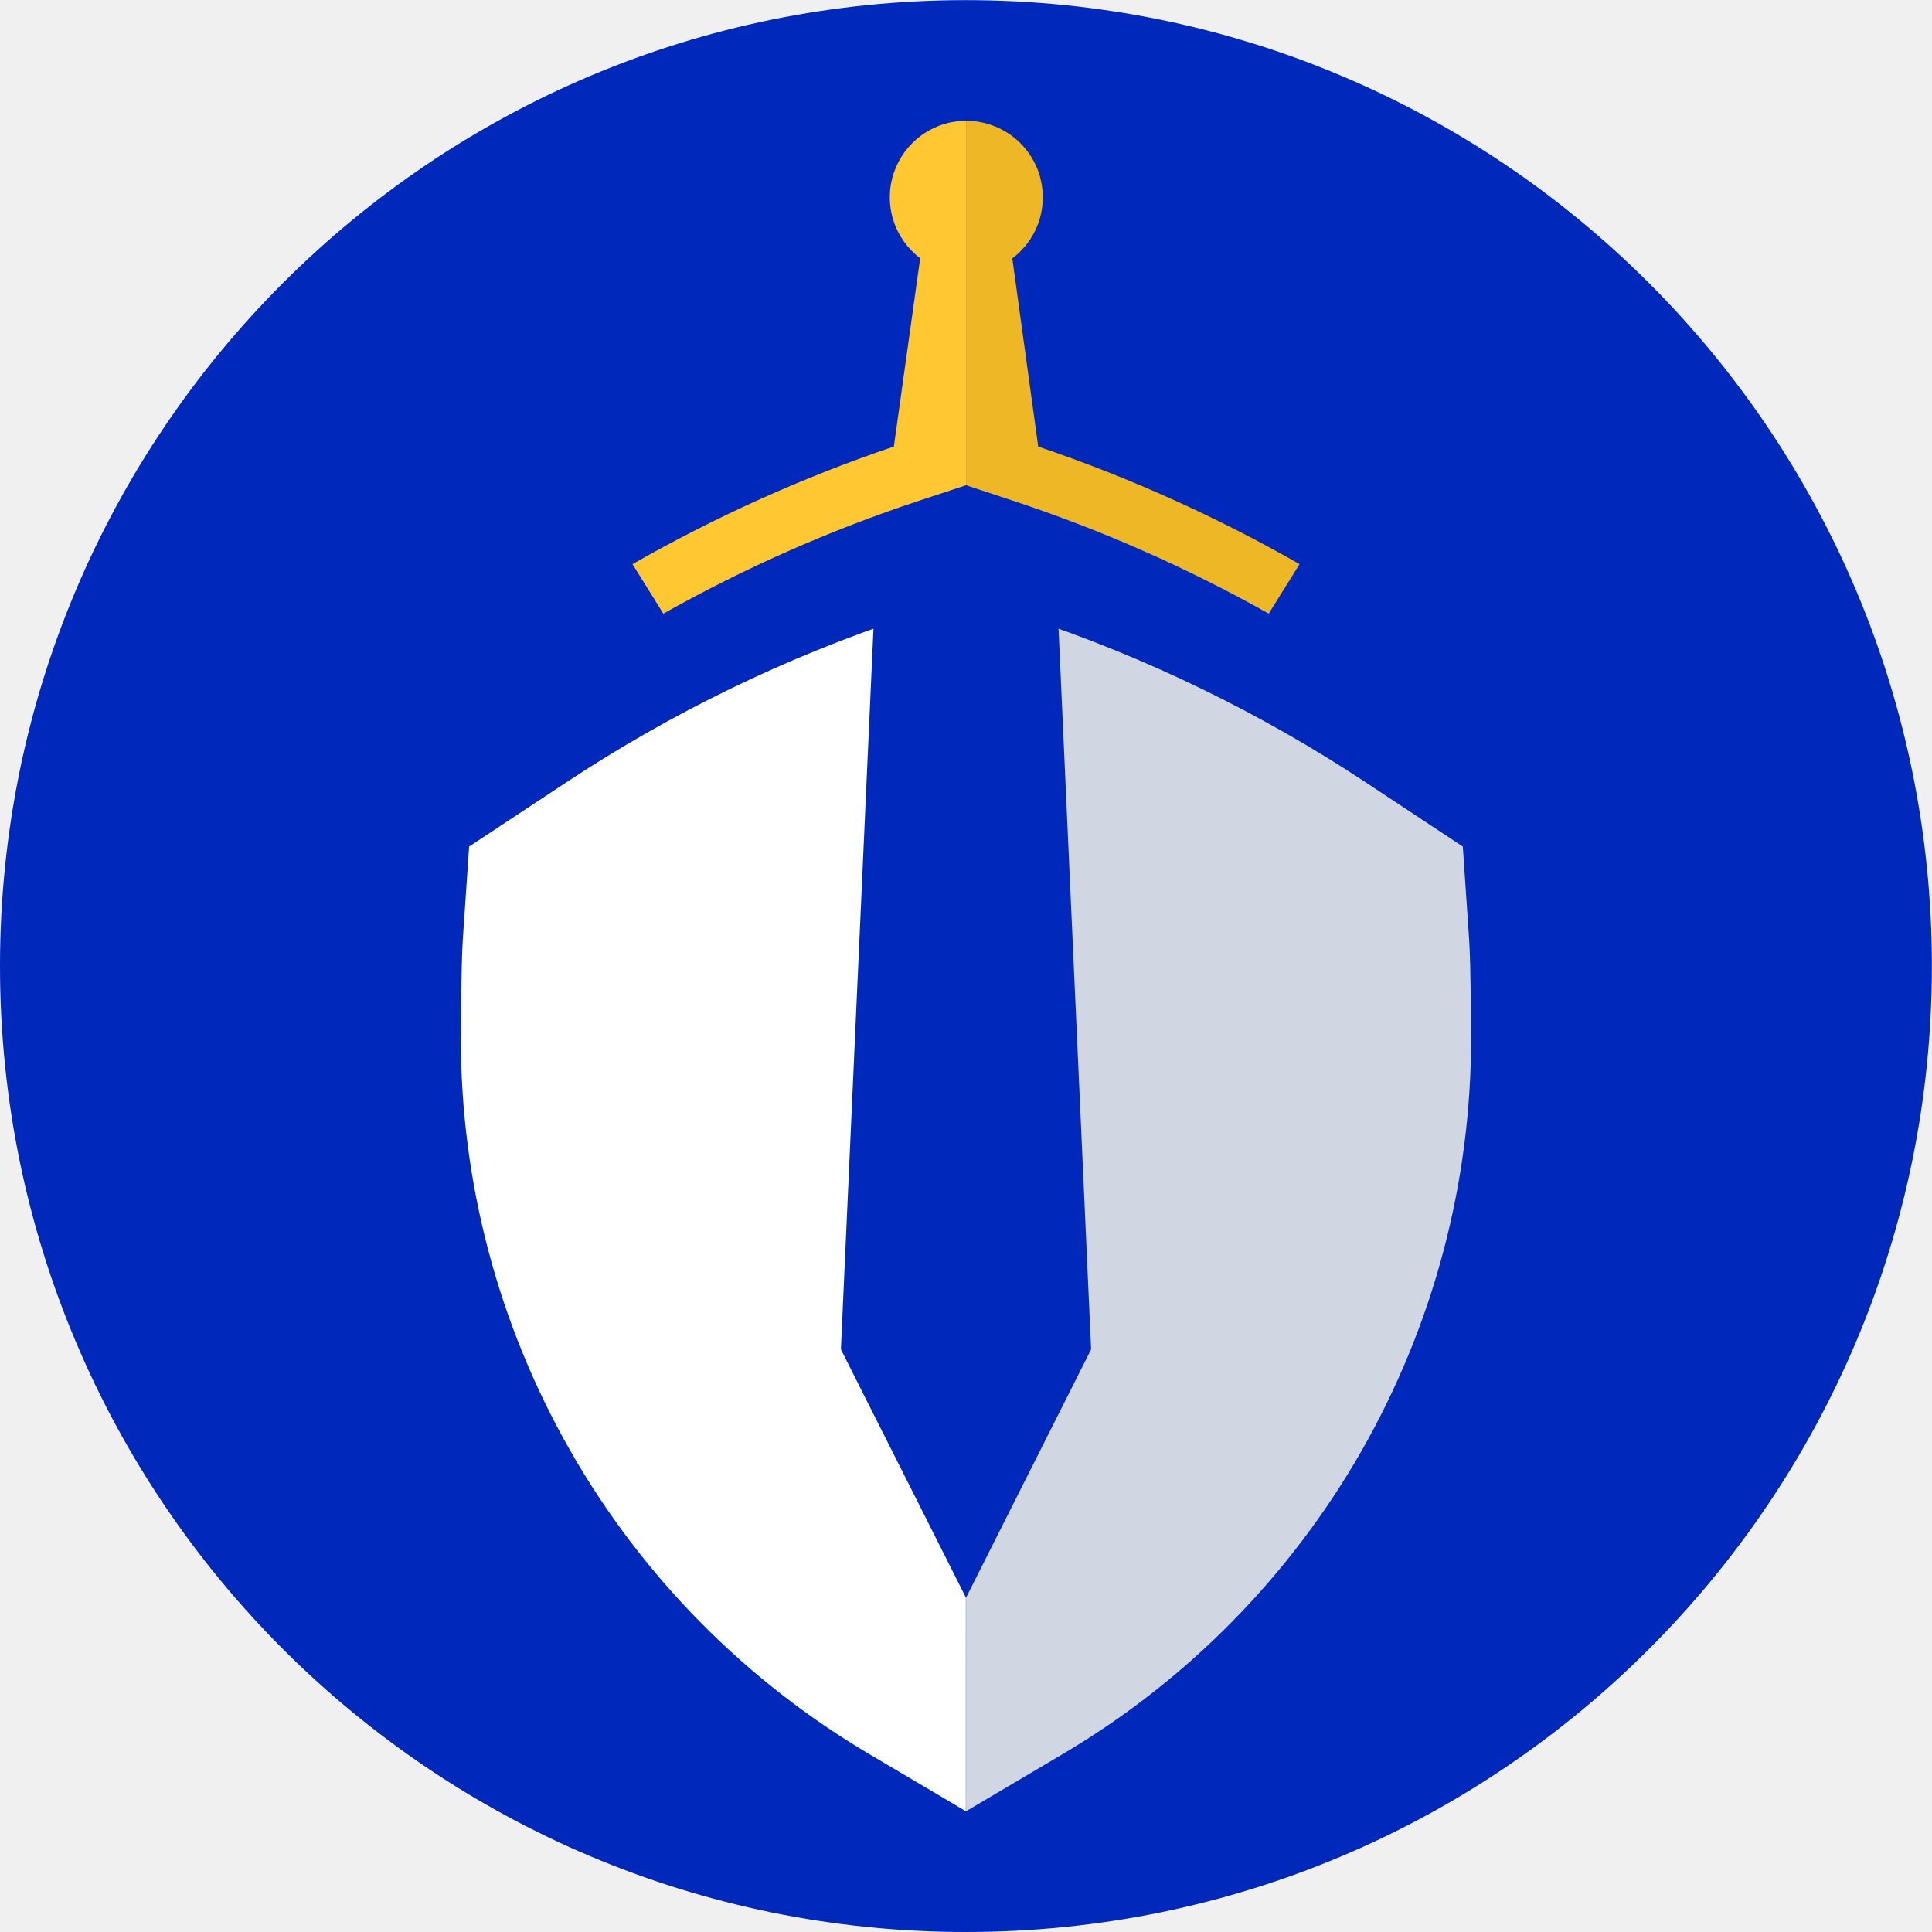
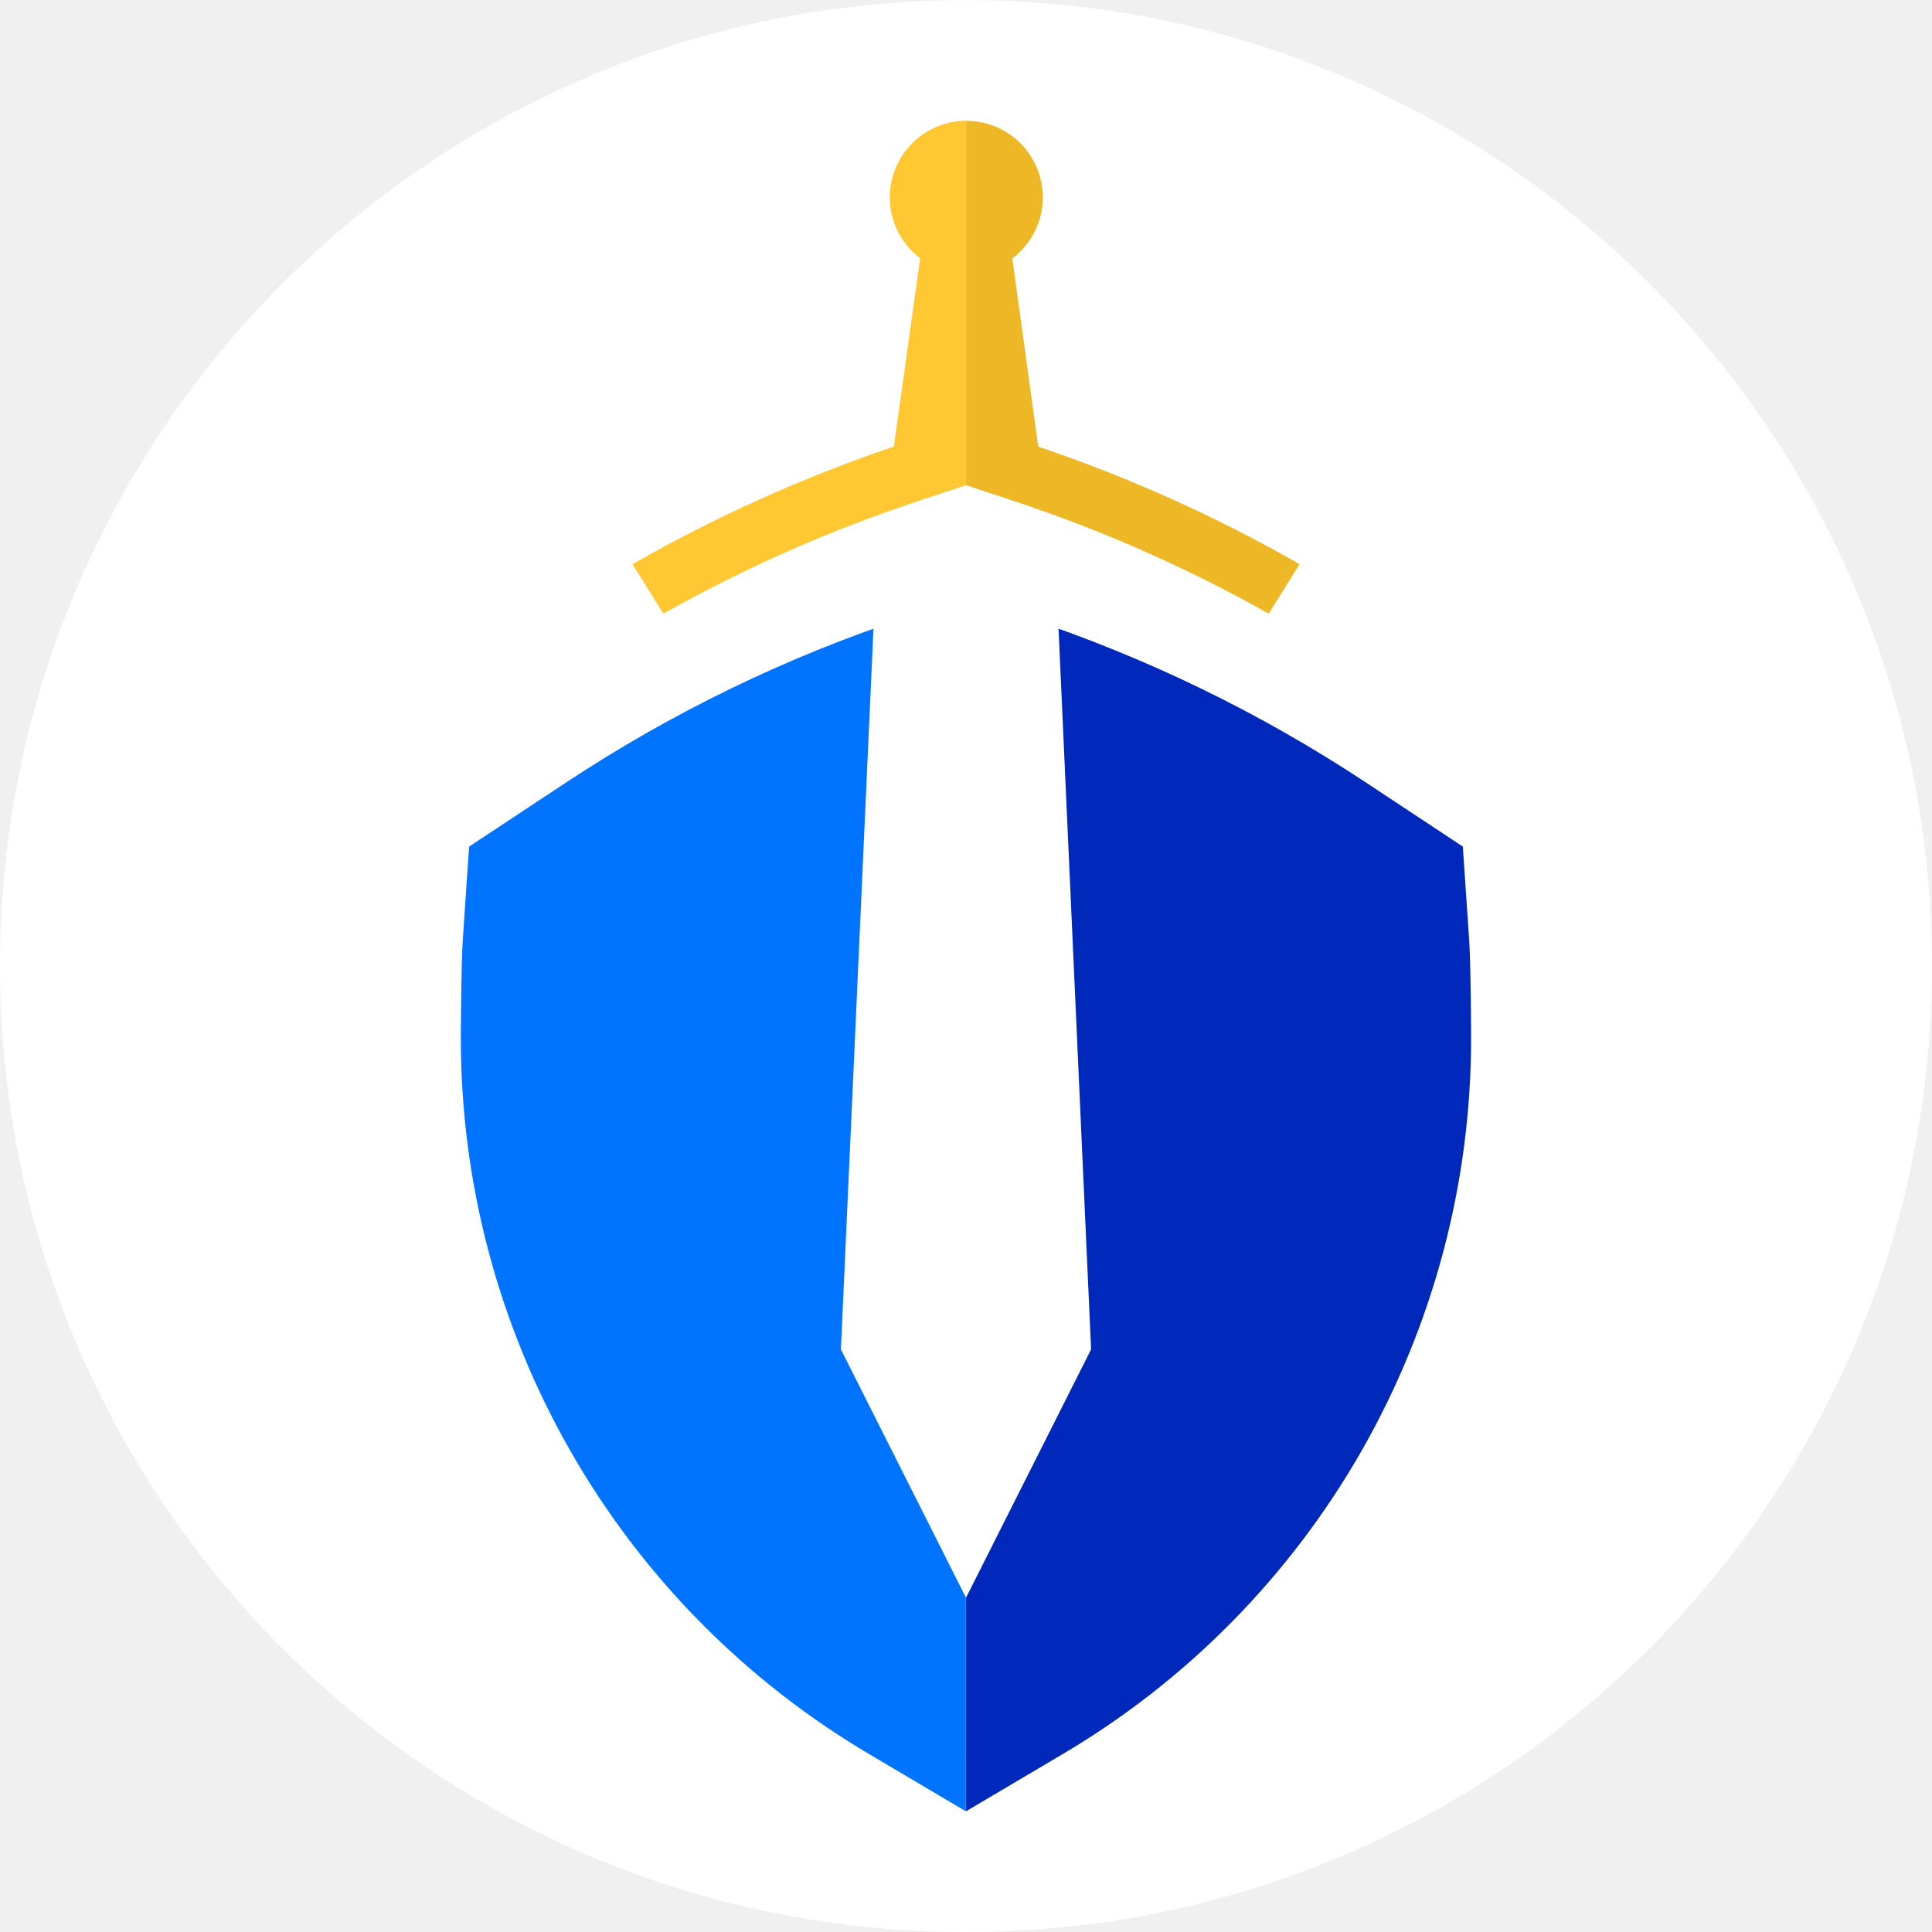
<svg xmlns="http://www.w3.org/2000/svg" fill="none" height="32" viewBox="0 0 32 32" width="32">
-   <path d="m15.999 32c8.836 0 15.999-7.163 15.999-15.999 0-8.836-7.163-15.999-15.999-15.999-8.836 0-15.999 7.163-15.999 15.999 0 8.836 7.163 15.999 15.999 15.999z" fill="#0028ba" />
-   <path d="m16.001 30 1.594-.943c2.063-1.217 3.772-2.952 4.96-5.032 1.187-2.08 1.812-4.434 1.811-6.829 0-.011-.003-1.201-.032-1.628l-.105-1.546-1.609-1.064c-1.75-1.156-3.645-2.076-5.636-2.734l-.983-.325" fill="#d0d7e2" />
-   <path d="m15.999 9.899-.983.325c-1.991.658-3.886 1.577-5.636 2.734l-1.61 1.064-.105 1.546c-.028.419-.032 1.616-.032 1.628-.001 2.395.623 4.749 1.811 6.829 1.187 2.08 2.897 3.814 4.96 5.032l1.594.943" fill="#fff" />
-   <path d="m15.999 26.421v.041l-2.071-4.112.653-14.455h2.838l.653 14.455-2.071 4.112z" fill="#0028ba" />
+   <path d="m15.999 32c8.836 0 15.999-7.163 15.999-15.999 0-8.836-7.163-15.999-15.999-15.999-8.836 0-15.999 7.163-15.999 15.999 0 8.836 7.163 15.999 15.999 15.999z" fill="#fff" />
+   <path d="m16.001 30 1.594-.943c2.063-1.217 3.772-2.952 4.96-5.032 1.187-2.08 1.812-4.434 1.811-6.829 0-.011-.003-1.201-.032-1.628l-.105-1.546-1.609-1.064c-1.75-1.156-3.645-2.076-5.636-2.734l-.983-.325" fill="#0028ba" />
+   <path d="m15.999 9.899-.983.325c-1.991.658-3.886 1.577-5.636 2.734l-1.61 1.064-.105 1.547c-.028.419-.032 1.616-.032 1.628-.001 2.395.623 4.749 1.811 6.829 1.187 2.08 2.897 3.814 4.96 5.032l1.594.943" fill="#0074ff" />
+   <path d="m15.999 26.421v.041l-2.071-4.112.653-14.455h2.838l.653 14.455-2.071 4.112z" fill="#fff" />
  <path d="m16.006 2.001c.266 0.0.524.084.74.239.215.155.377.375.461.626.084.252.087.524.008.778-.079.254-.236.476-.448.636l.429 3.117c1.502.508 2.952 1.16 4.329 1.947l-.511.82c-1.345-.757-2.76-1.382-4.226-1.867l-.787-.26v-.125-5.911z" fill="#edb726" />
  <path d="m14.805 7.396.436-3.118c-.211-.16-.368-.382-.446-.635-.079-.253-.076-.525.008-.776s.244-.47.459-.626c.215-.155.473-.24.738-.241v5 1.037l-.787.26c-1.465.485-2.881 1.11-4.226 1.867l-.511-.82c1.377-.787 2.827-1.439 4.329-1.948z" fill="#ffc731" />
</svg>
